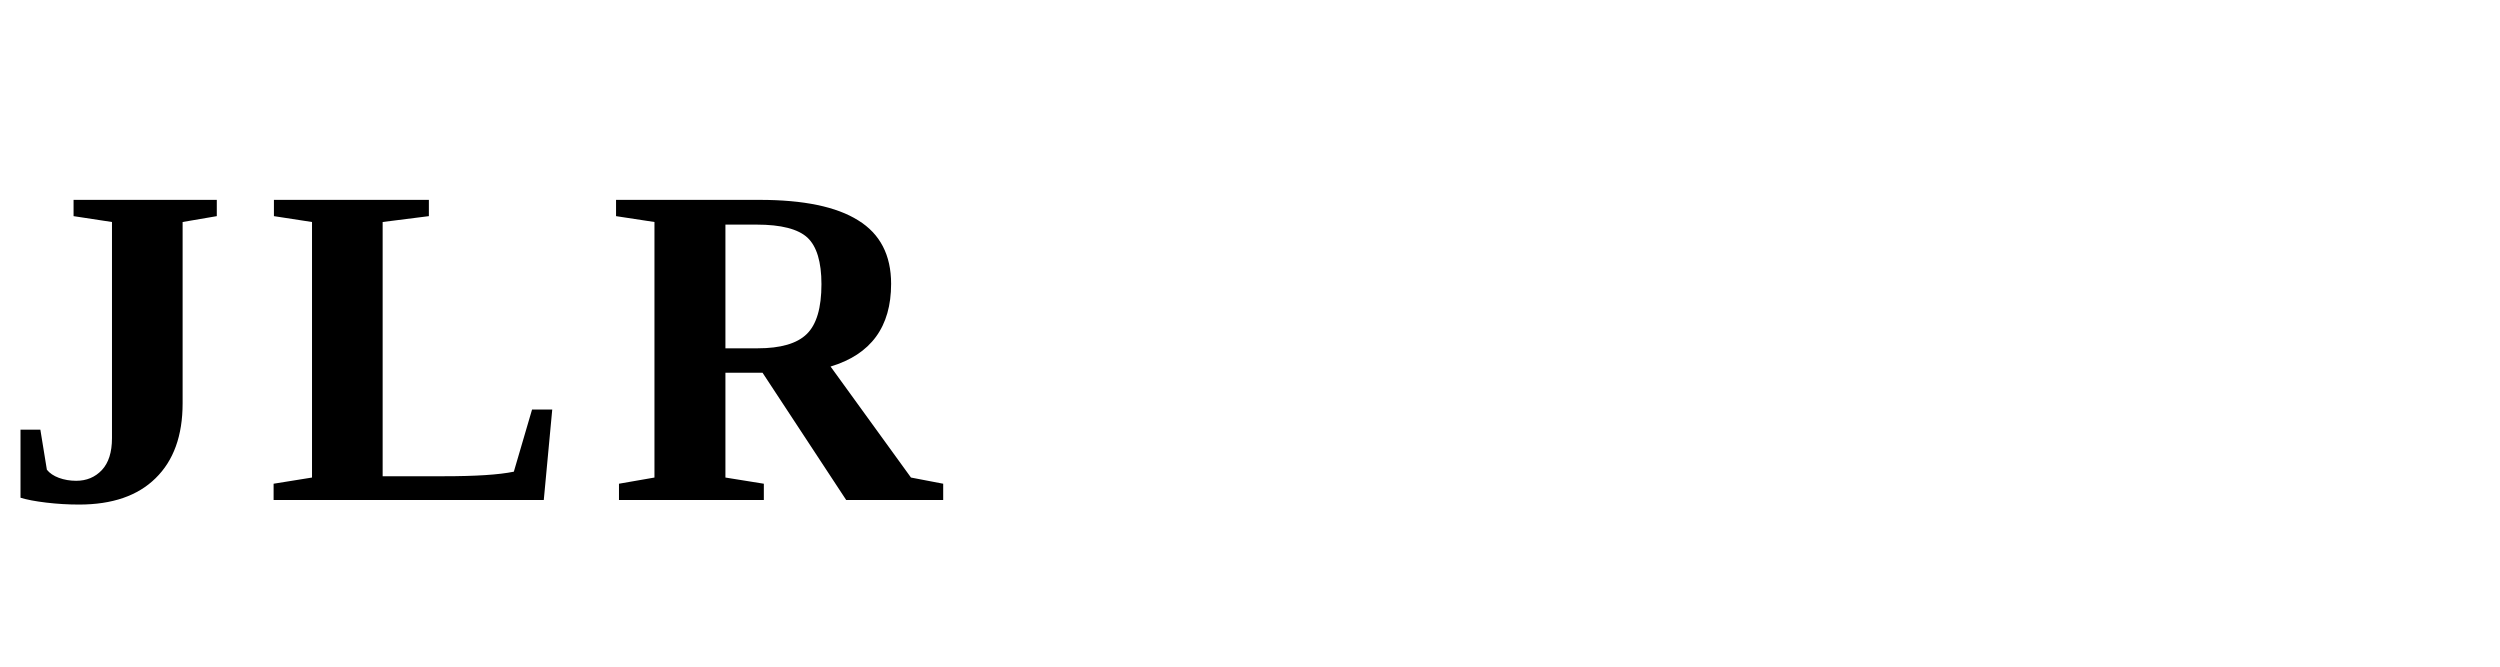
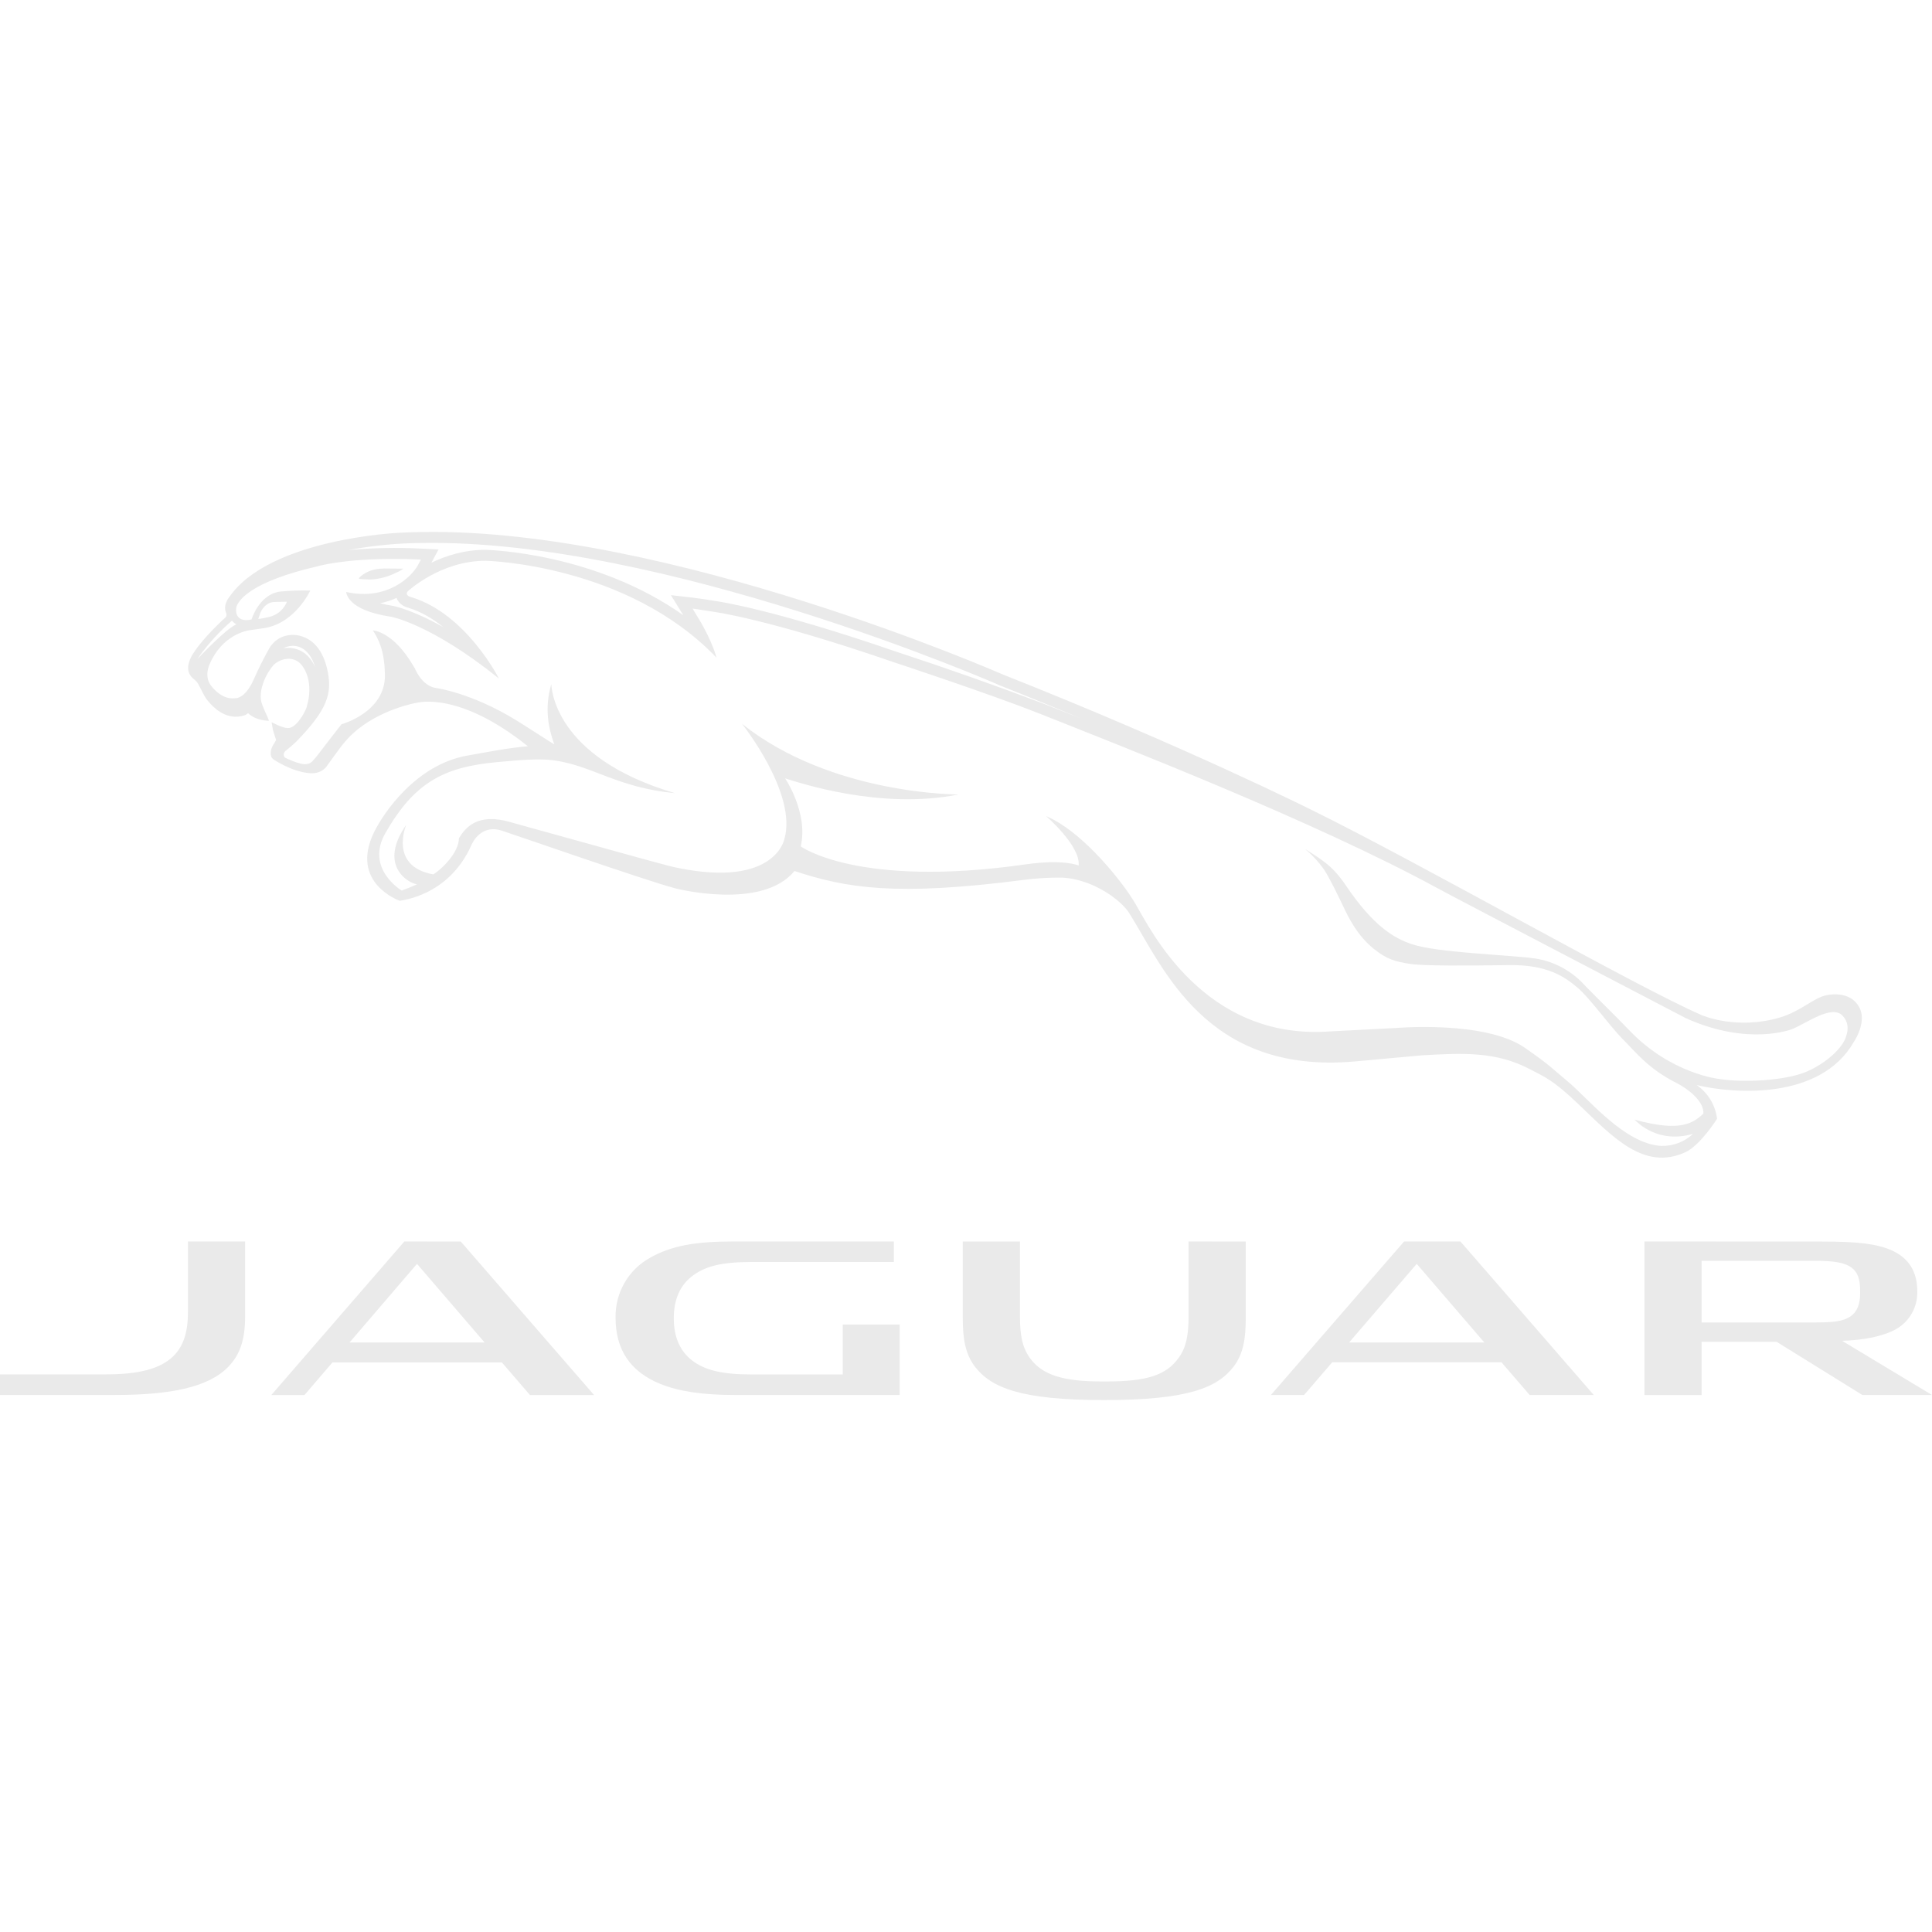
- <svg xmlns="http://www.w3.org/2000/svg" viewBox="0 0 120 32" role="img" aria-label="JLR">
-   <text x="0" y="24" fill="#000000" font-family="Georgia, 'Times New Roman', serif" font-size="22" font-weight="700" letter-spacing="0.08em">JLR</text>
+ <svg xmlns="http://www.w3.org/2000/svg" role="img" aria-label="jlr" viewBox="0 0 24 24">
+   <path fill="#EAEAEA" d="M5.241 6.609a6.93 6.93 0 0 0-.293.01s-1.6.072-2.1.798c0 0-.085.098-.037.203 0 0 .01.03-.01.05 0 0-.27.24-.406.455-.048.078-.102.209 0 .3 0 0 .045.035.063.065.039.064.075.159.123.215.07.084.211.228.41.193.073-.013.09-.04.09-.04.1.099.26.096.26.096-.02-.064-.09-.188-.1-.263a.421.421 0 0 1 .015-.162.701.701 0 0 1 .145-.271c.054-.054.192-.115.303-.038.088.063.194.268.106.56 0 .022-.1.23-.205.26 0 0-.01.004-.03.004-.07 0-.2-.073-.2-.073s0 .018.015.094c.012.043.027.09.04.127 0 0-.025.046-.042.072-.025.045-.046.131.01.17 0 0 .23.157.455.171.154.01.212-.095.212-.095.114-.156.2-.29.32-.399.327-.3.786-.38.786-.38.03-.004.533-.144 1.386.539-.244.02-.534.078-.756.117-.632.113-1.037.71-1.155.952-.307.633.32.851.32.851.01-.006.6-.052.886-.683 0 0 .104-.279.383-.188.182.059 1.79.62 2.152.716 0 0 1.077.28 1.482-.215.649.213 1.257.316 2.85.11.277-.036.495-.027.495-.027.372.027.712.278.815.442.42.671.95 2.003 2.796 1.841l.835-.076c.51-.03.924-.05 1.345.172.183.096.285.131.596.428.425.404.816.842 1.336.603.185-.085.393-.415.393-.415a.598.598 0 0 0-.253-.419c.473.113 1.54.185 1.952-.536.107-.168.118-.318.078-.408-.113-.253-.426-.17-.426-.17-.148.03-.317.2-.568.274-.538.16-.968-.026-.968-.026-.829-.359-3.493-1.884-4.848-2.55 0 0-1.555-.78-3.839-1.684 0 0-4.148-1.823-7.212-1.77zm0 .136c3-.051 7.113 1.739 7.154 1.758v.001c.368.146.716.289 1.043.425l-.475-.188a43.23 43.23 0 0 0-1.828-.645c-1.544-.533-2.22-.627-2.267-.633a5.54 5.54 0 0 0-.256-.038l-.278-.032.154.249c-1.09-.771-2.395-.81-2.459-.812-.263 0-.492.075-.67.16l.089-.165-.216-.01a6.333 6.333 0 0 0-.901.018 5.1 5.1 0 0 1 .908-.088zm-.319.198c.095 0 .197.003.307.008l-.036.067c-.077.146-.385.448-.892.336 0 0 0 .226.555.307 0 0 .497.088 1.341.767 0 0-.403-.802-1.088-1.01 0 0-.086-.018-.044-.072 0 0 .404-.38.967-.38 0 0 1.754.038 2.869 1.204 0 0-.05-.203-.225-.49l-.073-.12s.067.008.25.038c0 0 .67.083 2.243.626 0 0 1.179.388 1.824.643.97.387 3.398 1.327 4.947 2.172.276.15 3.077 1.61 3.077 1.61.775.349 1.312.137 1.312.137.175-.066.492-.31.63-.172.071.071.081.167.047.26-.04.14-.24.328-.483.435-.255.114-.787.144-1.094.094 0 0-.596-.06-1.117-.605-.165-.172-.367-.367-.554-.559a1.038 1.038 0 0 0-.62-.333c-.35-.047-1.205-.07-1.526-.177-.215-.072-.474-.217-.819-.728-.166-.244-.283-.311-.509-.455 0 0 .173.138.271.312.142.252.213.435.29.57.077.135.164.254.295.36.164.131.266.156.443.185.17.028.742.023 1.232.016.483-.008.699.148.857.282.147.124.4.477.554.632.184.184.32.372.684.556.127.064.334.222.323.374-.164.164-.367.207-.855.076.035.034.29.303.727.176a.558.558 0 0 1-.396.15c-.458-.026-.906-.59-1.158-.798-.19-.158-.213-.197-.537-.422-.493-.341-1.598-.245-1.598-.245l-.812.042c-1.58.12-2.244-1.28-2.419-1.572a2.422 2.422 0 0 0-.168-.25c-.08-.108-.512-.668-.949-.852 0 0 .43.37.404.614 0 0-.178-.083-.662-.014-2.081.297-2.79-.224-2.79-.224.097-.417-.194-.845-.194-.845.16.05 1.184.396 2.155.2 0 0-1.581.008-2.69-.877 0 0 .69.865.526 1.431 0 0-.113.603-1.316.36-.129-.025-.28-.068-2.08-.568-.424-.127-.57.075-.647.197 0 .178-.213.386-.318.45-.558-.1-.336-.617-.336-.617-.35.502.017.724.133.74-.07.033-.135.058-.19.078 0 0-.457-.271-.202-.715.355-.62.717-.819 1.38-.88.29-.027.531-.048.715-.022.48.066.782.338 1.502.407-1.528-.45-1.532-1.335-1.537-1.352V8.5c-.085.292-.038.538.037.746-.02-.008-.355-.228-.483-.305-.548-.335-.982-.394-.982-.394-.182-.023-.266-.244-.266-.244-.01-.011-.013-.022-.02-.032-.252-.432-.502-.44-.502-.44a.836.836 0 0 1 .136.372c.01.055.014.157.014.187 0 .462-.54.607-.54.607-.372.473-.353.483-.436.495-.083.012-.265-.08-.265-.08-.014-.008-.018-.029-.016-.042 0-.029.028-.047.028-.047.07-.055.127-.11.127-.11.394-.403.441-.6.393-.861-.1-.524-.474-.463-.474-.463-.182.018-.256.168-.256.168a4.576 4.576 0 0 0-.195.392c-.08.176-.164.215-.207.223a.396.396 0 0 1-.065.003c-.127-.005-.223-.121-.223-.121-.01-.006-.01-.013-.016-.018-.116-.124-.032-.287-.032-.287.156-.363.46-.416.5-.421l.182-.026c.385-.065.567-.466.567-.466a2.99 2.99 0 0 0-.386.014c-.256.045-.343.346-.343.345-.216.05-.21-.136-.172-.193.034-.052.16-.275.991-.467 0 0 .314-.095.978-.092zm-.159.12c-.2 0-.305.112-.305.123 0 .006.027.009.07.01l.07.003a.79.79 0 0 0 .32-.083.422.422 0 0 0 .092-.052l-.245-.002zm.164.363v.004c.03.081.108.11.143.12v-.001c.163.05.309.138.437.241-.39-.218-.613-.261-.628-.264a1.609 1.609 0 0 1-.157-.032.987.987 0 0 0 .208-.068zm-1.364.05s-.05.16-.247.194c0 0-.077.018-.108.019l.021-.06c0-.012.051-.138.165-.15 0 0 .066-.004.169-.004zm-.683.233a.213.213 0 0 0 .056.047c-.135.057-.485.432-.485.432.177-.262.408-.458.41-.46 0-.003.01-.006.01-.009 0-.003.01-.007.01-.01zm.737.315c.038-.005.217-.012.3.27a.433.433 0 0 0-.14-.185.339.339 0 0 0-.254-.055.2.2 0 0 1 .094-.03zm-1.282 7.398v.873c0 .255-.056.426-.18.55-.165.162-.437.228-.84.228H0v.256h1.428c.677 0 1.156-.092 1.405-.347.143-.146.212-.329.212-.63v-.93zm2.688 0L3.37 17.33h.412l.348-.406h2.104l.35.406h.796l-1.656-1.907zm4.086 0c-.483 0-.772.056-1.03.2a.831.831 0 0 0-.432.75c0 .385.175.666.557.82.229.093.532.137.917.137h2.055v-.875h-.707v.62H9.336c-.366 0-.58-.053-.737-.173-.15-.115-.229-.289-.229-.525 0-.229.075-.4.215-.513.158-.128.365-.186.745-.186h1.774v-.255zm5.656 0v.924c0 .24-.03.393-.122.52-.154.217-.397.295-.896.295h-.06c-.476 0-.741-.078-.895-.294-.091-.128-.122-.273-.122-.521v-.923h-.71v.95c0 .246.027.44.15.603.202.264.574.416 1.6.416h.011c1.032 0 1.402-.152 1.604-.416.124-.163.15-.357.15-.603v-.95zm2.677 0l-1.654 1.907h.412l.349-.406h2.103l.35.406h.796l-1.656-1.907zm2.986 0v1.908h.71v-.661h.933l1.064.66H24l-1.117-.673c.266-.009.493-.05.667-.143a.52.52 0 0 0 .267-.472c0-.255-.114-.418-.321-.51-.185-.08-.413-.108-.866-.108zm.71.24h1.399c.266 0 .384.026.465.086.077.058.105.146.105.283v.036c0 .123-.03.223-.12.286-.09.062-.214.075-.441.075h-1.408zM5.18 15.7l.84.977H4.342zm12.419 0l.84.977h-1.68z" />
</svg>
